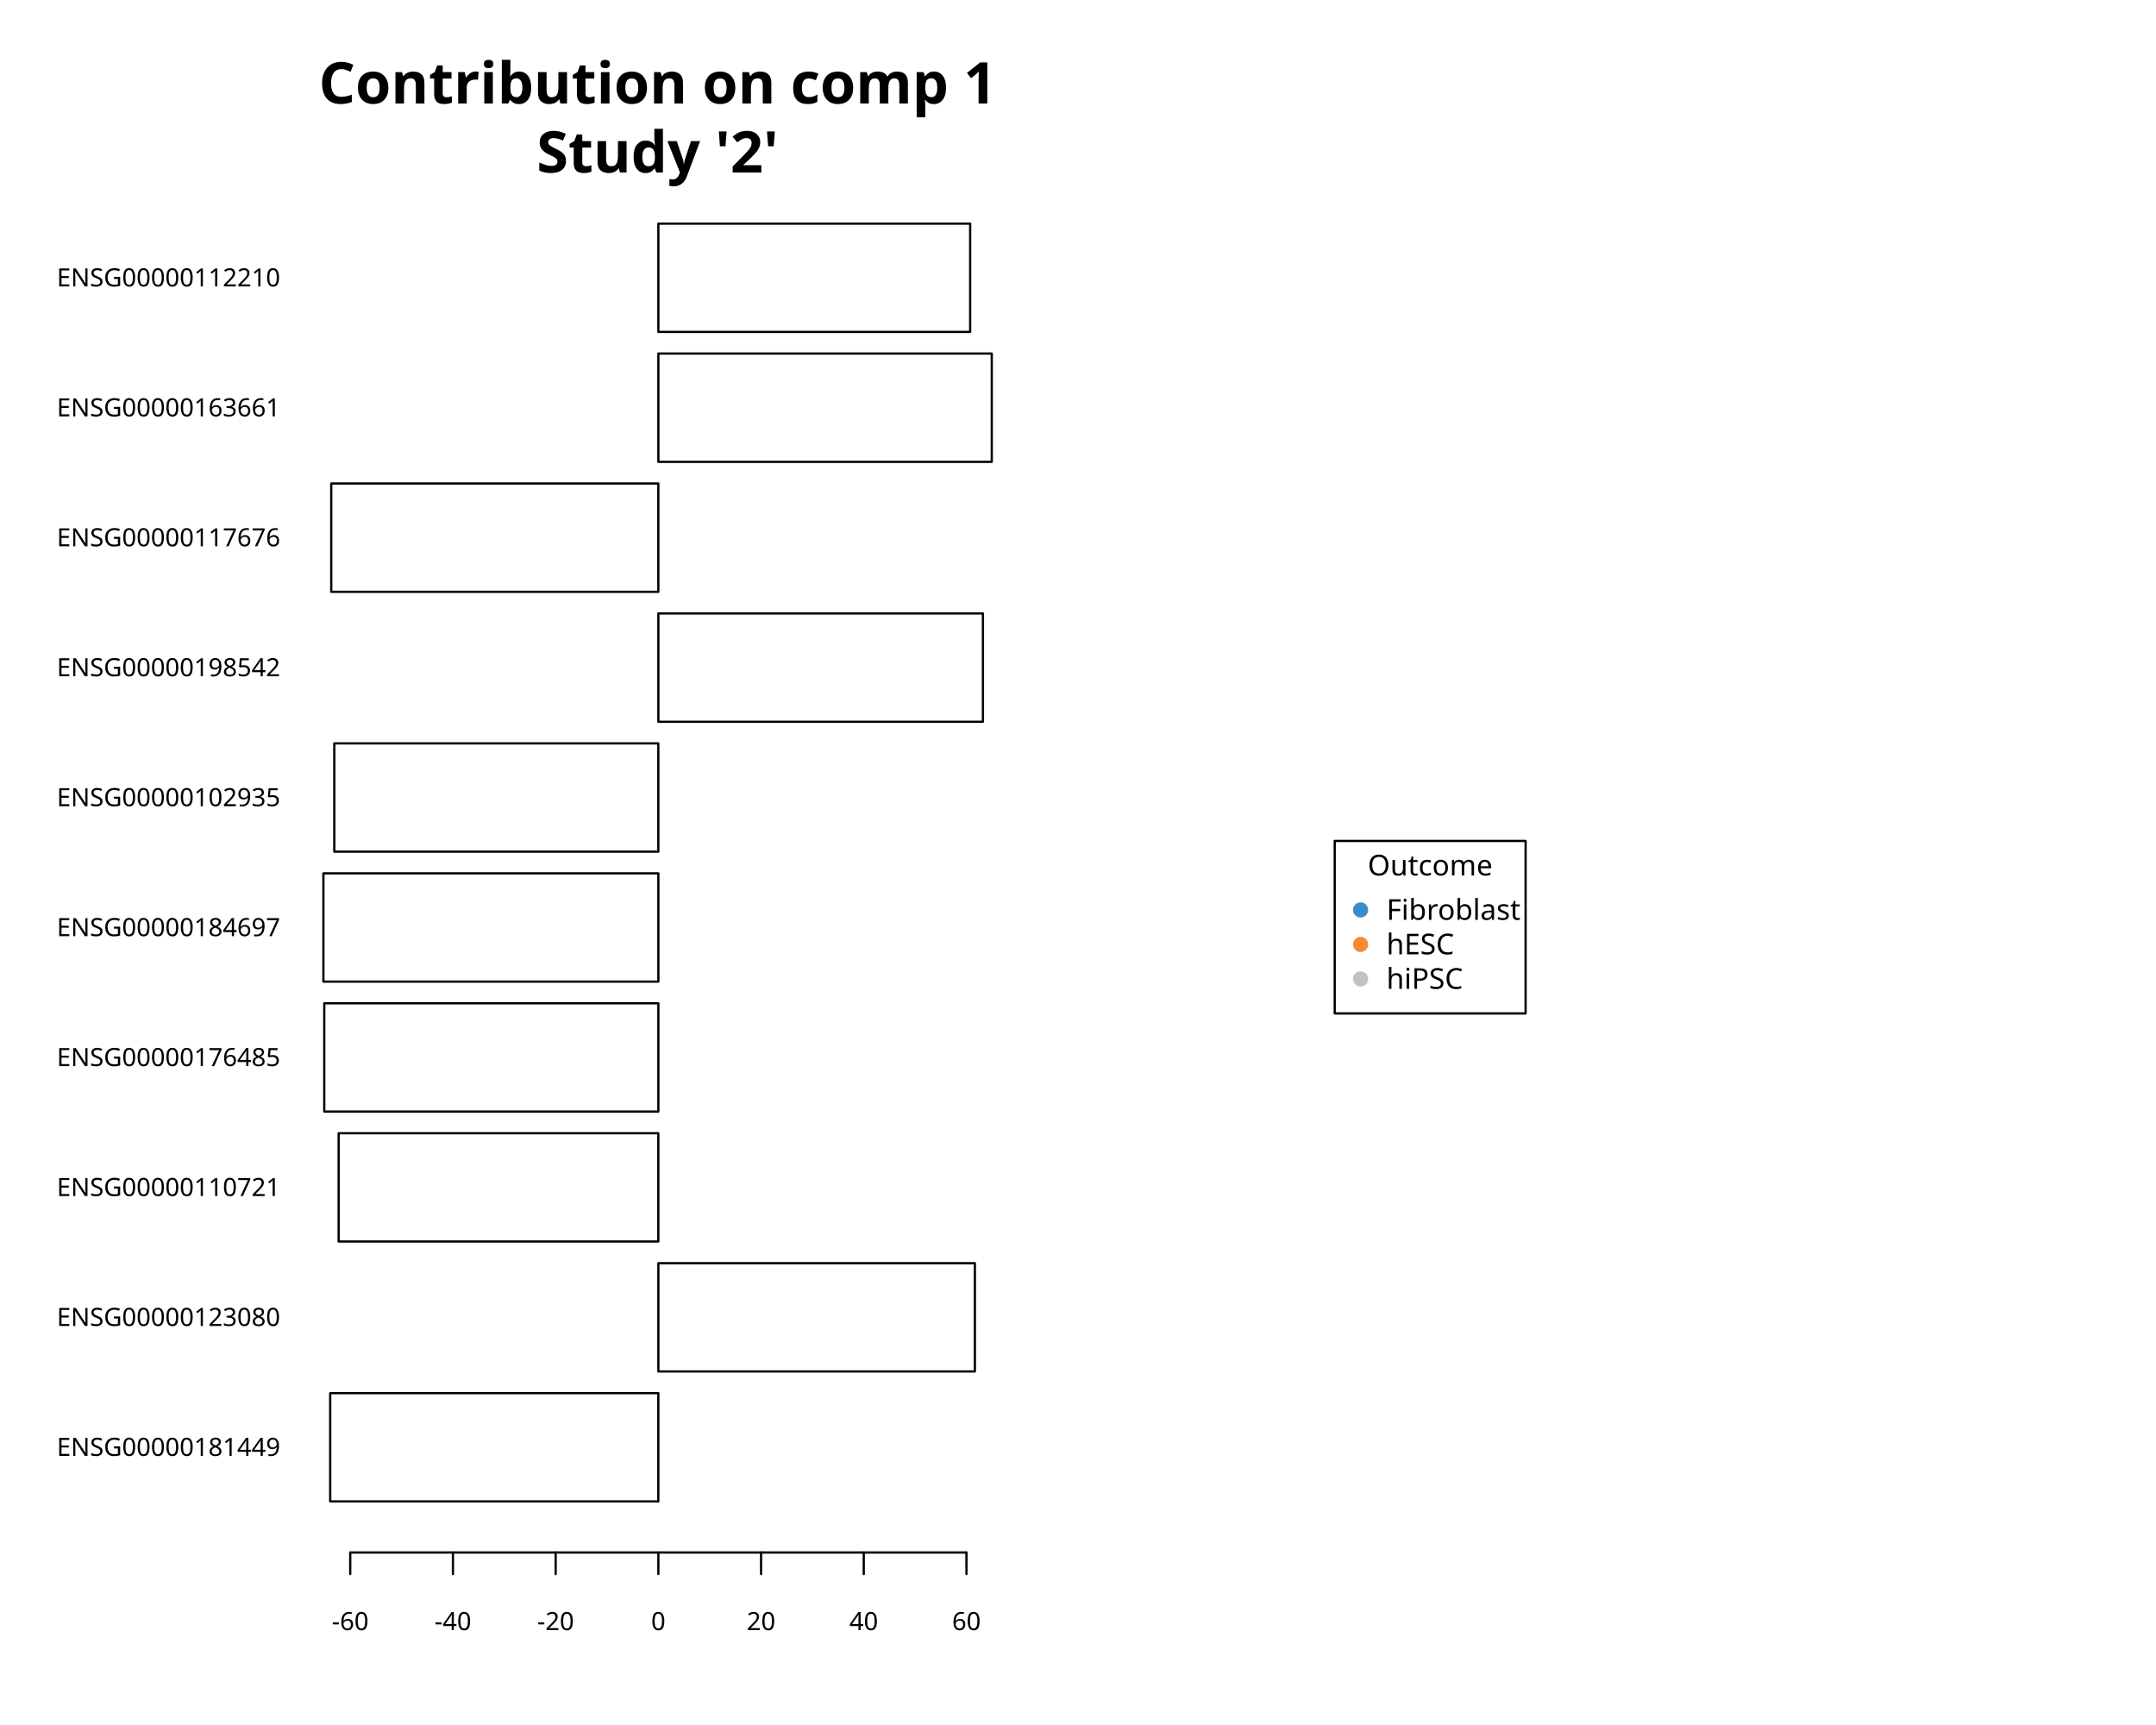
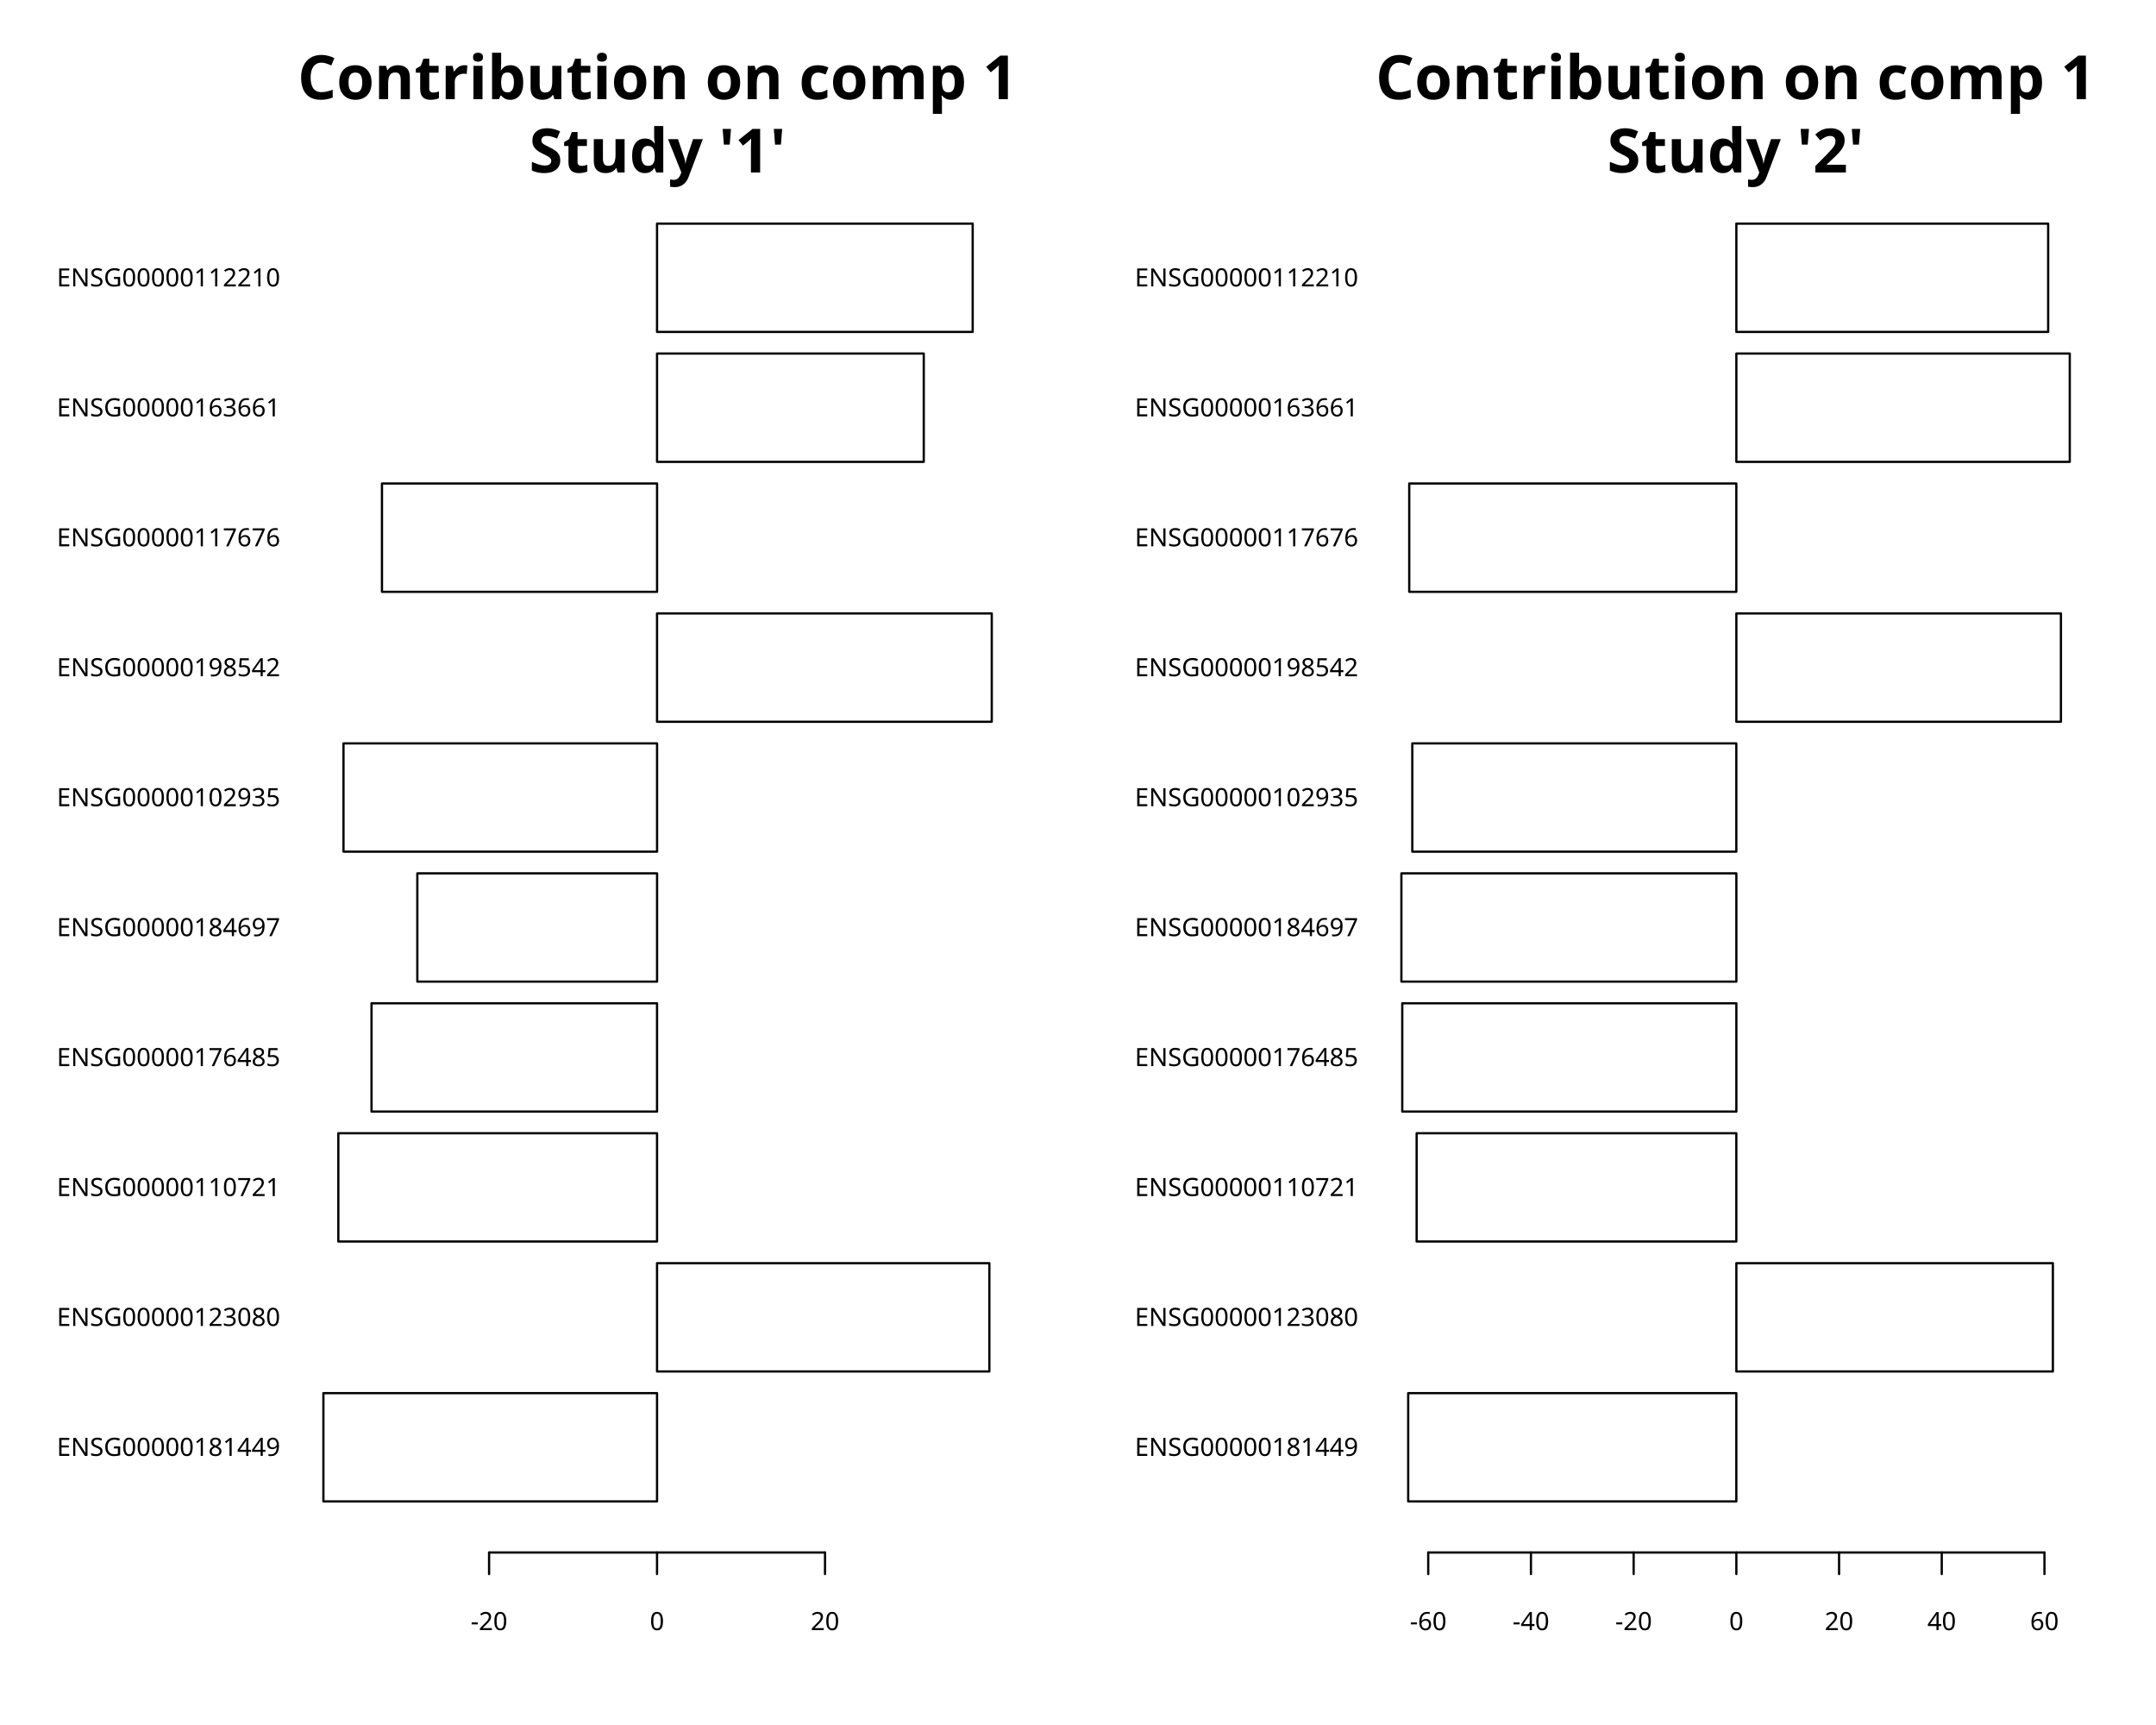
<svg xmlns="http://www.w3.org/2000/svg" class="svglite" data-engine-version="2.0" width="720.00pt" height="576.00pt" viewBox="0 0 720.00 576.00">
  <defs>
    <style type="text/css">
    .svglite line, .svglite polyline, .svglite polygon, .svglite path, .svglite rect, .svglite circle {
      fill: none;
      stroke: #000000;
      stroke-linecap: round;
      stroke-linejoin: round;
      stroke-miterlimit: 10.00;
    }
  </style>
  </defs>
  <rect width="100%" height="100%" style="stroke: none; fill: #FFFFFF;" />
  <defs>
    <clipPath id="cpMC4wMHw3MjAuMDB8MC4wMHw1NzYuMDA=">
      <rect x="0.00" y="0.00" width="720.00" height="576.00" />
    </clipPath>
  </defs>
  <g clip-path="url(#cpMC4wMHw3MjAuMDB8MC4wMHw1NzYuMDA=)">
</g>
  <defs>
    <clipPath id="cpMC4wMHwzNjAuMDB8MC4wMHw1NzYuMDA=">
      <rect x="0.00" y="0.00" width="360.00" height="576.00" />
    </clipPath>
  </defs>
  <g clip-path="url(#cpMC4wMHwzNjAuMDB8MC4wMHw1NzYuMDA=)">
-     <rect x="110.27" y="465.18" width="109.58" height="36.16" style="stroke-width: 0.75; fill: #FFFFFF;" />
-     <rect x="219.86" y="421.79" width="105.70" height="36.16" style="stroke-width: 0.75; fill: #FFFFFF;" />
-     <rect x="113.09" y="378.40" width="106.76" height="36.16" style="stroke-width: 0.75; fill: #FFFFFF;" />
-     <rect x="108.29" y="335.01" width="111.57" height="36.16" style="stroke-width: 0.75; fill: #FFFFFF;" />
-     <rect x="108.00" y="291.62" width="111.86" height="36.16" style="stroke-width: 0.75; fill: #FFFFFF;" />
-     <rect x="111.64" y="248.23" width="108.21" height="36.16" style="stroke-width: 0.75; fill: #FFFFFF;" />
-     <rect x="219.86" y="204.84" width="108.39" height="36.16" style="stroke-width: 0.75; fill: #FFFFFF;" />
-     <rect x="110.62" y="161.45" width="109.23" height="36.16" style="stroke-width: 0.75; fill: #FFFFFF;" />
-     <rect x="219.86" y="118.06" width="111.34" height="36.16" style="stroke-width: 0.75; fill: #FFFFFF;" />
-     <rect x="219.86" y="74.67" width="104.13" height="36.16" style="stroke-width: 0.75; fill: #FFFFFF;" />
+     <rect x="108.00" y="465.18" width="111.42" height="36.16" style="stroke-width: 0.75; fill: #FFFFFF;" />
+     <rect x="219.42" y="421.79" width="110.98" height="36.16" style="stroke-width: 0.75; fill: #FFFFFF;" />
+     <rect x="112.99" y="378.40" width="106.43" height="36.16" style="stroke-width: 0.75; fill: #FFFFFF;" />
+     <rect x="124.07" y="335.01" width="95.35" height="36.16" style="stroke-width: 0.75; fill: #FFFFFF;" />
+     <rect x="139.37" y="291.62" width="80.06" height="36.16" style="stroke-width: 0.75; fill: #FFFFFF;" />
+     <rect x="114.71" y="248.23" width="104.72" height="36.16" style="stroke-width: 0.75; fill: #FFFFFF;" />
+     <rect x="219.42" y="204.84" width="111.78" height="36.16" style="stroke-width: 0.75; fill: #FFFFFF;" />
+     <rect x="127.56" y="161.45" width="91.87" height="36.16" style="stroke-width: 0.75; fill: #FFFFFF;" />
+     <rect x="219.42" y="118.06" width="89.07" height="36.16" style="stroke-width: 0.75; fill: #FFFFFF;" />
+     <rect x="219.42" y="74.67" width="105.41" height="36.16" style="stroke-width: 0.75; fill: #FFFFFF;" />
  </g>
  <g clip-path="url(#cpMC4wMHw3MjAuMDB8MC4wMHw1NzYuMDA=)">
    <text x="93.60" y="486.14" text-anchor="end" style="font-size: 8.40px; font-family: sans;" textLength="75.21px" lengthAdjust="spacingAndGlyphs">ENSG00000181449</text>
    <text x="93.60" y="442.75" text-anchor="end" style="font-size: 8.40px; font-family: sans;" textLength="75.21px" lengthAdjust="spacingAndGlyphs">ENSG00000123080</text>
    <text x="93.60" y="399.37" text-anchor="end" style="font-size: 8.40px; font-family: sans;" textLength="75.21px" lengthAdjust="spacingAndGlyphs">ENSG00000110721</text>
    <text x="93.60" y="355.98" text-anchor="end" style="font-size: 8.40px; font-family: sans;" textLength="75.21px" lengthAdjust="spacingAndGlyphs">ENSG00000176485</text>
    <text x="93.60" y="312.59" text-anchor="end" style="font-size: 8.40px; font-family: sans;" textLength="75.21px" lengthAdjust="spacingAndGlyphs">ENSG00000184697</text>
    <text x="93.60" y="269.20" text-anchor="end" style="font-size: 8.40px; font-family: sans;" textLength="75.21px" lengthAdjust="spacingAndGlyphs">ENSG00000102935</text>
    <text x="93.60" y="225.81" text-anchor="end" style="font-size: 8.40px; font-family: sans;" textLength="75.21px" lengthAdjust="spacingAndGlyphs">ENSG00000198542</text>
    <text x="93.60" y="182.42" text-anchor="end" style="font-size: 8.40px; font-family: sans;" textLength="75.21px" lengthAdjust="spacingAndGlyphs">ENSG00000117676</text>
    <text x="93.60" y="139.03" text-anchor="end" style="font-size: 8.40px; font-family: sans;" textLength="75.21px" lengthAdjust="spacingAndGlyphs">ENSG00000163661</text>
    <text x="93.60" y="95.64" text-anchor="end" style="font-size: 8.40px; font-family: sans;" textLength="75.21px" lengthAdjust="spacingAndGlyphs">ENSG00000112210</text>
-     <line x1="116.96" y1="518.40" x2="322.75" y2="518.40" style="stroke-width: 0.75;" />
-     <line x1="116.96" y1="518.40" x2="116.96" y2="525.60" style="stroke-width: 0.75;" />
-     <line x1="151.26" y1="518.40" x2="151.26" y2="525.60" style="stroke-width: 0.75;" />
-     <line x1="185.56" y1="518.40" x2="185.56" y2="525.60" style="stroke-width: 0.75;" />
-     <line x1="219.86" y1="518.40" x2="219.86" y2="525.60" style="stroke-width: 0.75;" />
-     <line x1="254.16" y1="518.40" x2="254.16" y2="525.60" style="stroke-width: 0.75;" />
-     <line x1="288.45" y1="518.40" x2="288.45" y2="525.60" style="stroke-width: 0.75;" />
-     <line x1="322.75" y1="518.40" x2="322.75" y2="525.60" style="stroke-width: 0.75;" />
-     <text x="116.96" y="544.32" text-anchor="middle" style="font-size: 8.40px; font-family: sans;" textLength="12.14px" lengthAdjust="spacingAndGlyphs">-60</text>
-     <text x="151.26" y="544.32" text-anchor="middle" style="font-size: 8.40px; font-family: sans;" textLength="12.14px" lengthAdjust="spacingAndGlyphs">-40</text>
-     <text x="185.56" y="544.32" text-anchor="middle" style="font-size: 8.40px; font-family: sans;" textLength="12.14px" lengthAdjust="spacingAndGlyphs">-20</text>
-     <text x="219.86" y="544.32" text-anchor="middle" style="font-size: 8.40px; font-family: sans;" textLength="4.67px" lengthAdjust="spacingAndGlyphs">0</text>
-     <text x="254.16" y="544.32" text-anchor="middle" style="font-size: 8.40px; font-family: sans;" textLength="9.34px" lengthAdjust="spacingAndGlyphs">20</text>
-     <text x="288.45" y="544.32" text-anchor="middle" style="font-size: 8.40px; font-family: sans;" textLength="9.34px" lengthAdjust="spacingAndGlyphs">40</text>
-     <text x="322.75" y="544.32" text-anchor="middle" style="font-size: 8.40px; font-family: sans;" textLength="9.34px" lengthAdjust="spacingAndGlyphs">60</text>
+     <line x1="163.33" y1="518.40" x2="275.52" y2="518.40" style="stroke-width: 0.75;" />
+     <line x1="163.33" y1="518.40" x2="163.33" y2="525.60" style="stroke-width: 0.75;" />
+     <line x1="219.42" y1="518.40" x2="219.42" y2="525.60" style="stroke-width: 0.75;" />
+     <line x1="275.52" y1="518.40" x2="275.52" y2="525.60" style="stroke-width: 0.75;" />
+     <text x="163.33" y="544.32" text-anchor="middle" style="font-size: 8.40px; font-family: sans;" textLength="12.14px" lengthAdjust="spacingAndGlyphs">-20</text>
+     <text x="219.42" y="544.32" text-anchor="middle" style="font-size: 8.40px; font-family: sans;" textLength="4.67px" lengthAdjust="spacingAndGlyphs">0</text>
+     <text x="275.52" y="544.32" text-anchor="middle" style="font-size: 8.40px; font-family: sans;" textLength="9.34px" lengthAdjust="spacingAndGlyphs">20</text>
  </g>
  <g clip-path="url(#cpMC4wMHwzNjAuMDB8MC4wMHw1NzYuMDA=)">
-     <text x="219.60" y="34.56" text-anchor="middle" style="font-size: 19.20px; font-weight: bold; font-family: sans;" textLength="198.54px" lengthAdjust="spacingAndGlyphs">Contribution on comp 1</text>
-     <text x="219.60" y="57.60" text-anchor="middle" style="font-size: 19.20px; font-weight: bold; font-family: sans;" textLength="72.45px" lengthAdjust="spacingAndGlyphs">Study '2'</text>
+     <text x="219.60" y="33.12" text-anchor="middle" style="font-size: 20.40px; font-weight: bold; font-family: sans;" textLength="210.94px" lengthAdjust="spacingAndGlyphs">Contribution on comp 1</text>
+     <text x="219.60" y="57.60" text-anchor="middle" style="font-size: 20.40px; font-weight: bold; font-family: sans;" textLength="76.98px" lengthAdjust="spacingAndGlyphs">Study '1'</text>
  </g>
  <defs>
-     <clipPath id="cpMzYxLjQ0fDY3NS4zNnw1OS4wNHw1MDIuNTY=">
-       <rect x="361.44" y="59.04" width="313.92" height="443.52" />
+     <clipPath id="cpMzYwLjAwfDcyMC4wMHwwLjAwfDU3Ni4wMA==">
+       <rect x="360.00" y="0.00" width="360.00" height="576.00" />
    </clipPath>
  </defs>
-   <g clip-path="url(#cpMzYxLjQ0fDY3NS4zNnw1OS4wNHw1MDIuNTY=)">
-     <rect x="445.73" y="280.80" width="63.75" height="57.60" style="stroke-width: 0.75; fill: #FFFFFF;" />
-     <circle cx="454.37" cy="303.84" r="2.16" style="stroke-width: 0.75; stroke: #388ECC; fill: #388ECC;" />
-     <circle cx="454.37" cy="315.36" r="2.16" style="stroke-width: 0.75; stroke: #F68B33; fill: #F68B33;" />
-     <circle cx="454.37" cy="326.88" r="2.16" style="stroke-width: 0.75; stroke: #C2C2C2; fill: #C2C2C2;" />
-     <text x="477.61" y="292.32" text-anchor="middle" style="font-size: 9.60px; font-family: sans;" textLength="38.96px" lengthAdjust="spacingAndGlyphs">Outcome</text>
-     <text x="463.01" y="307.14" style="font-size: 9.60px; font-family: sans;" textLength="42.15px" lengthAdjust="spacingAndGlyphs">Fibroblast</text>
-     <text x="463.01" y="318.66" style="font-size: 9.60px; font-family: sans;" textLength="25.08px" lengthAdjust="spacingAndGlyphs">hESC</text>
-     <text x="463.01" y="330.18" style="font-size: 9.60px; font-family: sans;" textLength="27.22px" lengthAdjust="spacingAndGlyphs">hiPSC</text>
+   <g clip-path="url(#cpMzYwLjAwfDcyMC4wMHwwLjAwfDU3Ni4wMA==)">
+     <rect x="470.27" y="465.18" width="109.58" height="36.16" style="stroke-width: 0.75; fill: #FFFFFF;" />
+     <rect x="579.86" y="421.79" width="105.70" height="36.16" style="stroke-width: 0.75; fill: #FFFFFF;" />
+     <rect x="473.09" y="378.40" width="106.76" height="36.16" style="stroke-width: 0.75; fill: #FFFFFF;" />
+     <rect x="468.29" y="335.01" width="111.57" height="36.16" style="stroke-width: 0.75; fill: #FFFFFF;" />
+     <rect x="468.00" y="291.62" width="111.86" height="36.16" style="stroke-width: 0.75; fill: #FFFFFF;" />
+     <rect x="471.64" y="248.23" width="108.21" height="36.16" style="stroke-width: 0.75; fill: #FFFFFF;" />
+     <rect x="579.86" y="204.84" width="108.39" height="36.16" style="stroke-width: 0.75; fill: #FFFFFF;" />
+     <rect x="470.62" y="161.45" width="109.23" height="36.16" style="stroke-width: 0.75; fill: #FFFFFF;" />
+     <rect x="579.86" y="118.06" width="111.34" height="36.16" style="stroke-width: 0.75; fill: #FFFFFF;" />
+     <rect x="579.86" y="74.67" width="104.13" height="36.16" style="stroke-width: 0.75; fill: #FFFFFF;" />
+   </g>
+   <g clip-path="url(#cpMC4wMHw3MjAuMDB8MC4wMHw1NzYuMDA=)">
+     <text x="453.60" y="486.14" text-anchor="end" style="font-size: 8.40px; font-family: sans;" textLength="75.21px" lengthAdjust="spacingAndGlyphs">ENSG00000181449</text>
+     <text x="453.60" y="442.75" text-anchor="end" style="font-size: 8.40px; font-family: sans;" textLength="75.21px" lengthAdjust="spacingAndGlyphs">ENSG00000123080</text>
+     <text x="453.60" y="399.37" text-anchor="end" style="font-size: 8.40px; font-family: sans;" textLength="75.21px" lengthAdjust="spacingAndGlyphs">ENSG00000110721</text>
+     <text x="453.60" y="355.98" text-anchor="end" style="font-size: 8.40px; font-family: sans;" textLength="75.21px" lengthAdjust="spacingAndGlyphs">ENSG00000176485</text>
+     <text x="453.60" y="312.59" text-anchor="end" style="font-size: 8.40px; font-family: sans;" textLength="75.21px" lengthAdjust="spacingAndGlyphs">ENSG00000184697</text>
+     <text x="453.60" y="269.20" text-anchor="end" style="font-size: 8.40px; font-family: sans;" textLength="75.21px" lengthAdjust="spacingAndGlyphs">ENSG00000102935</text>
+     <text x="453.60" y="225.81" text-anchor="end" style="font-size: 8.40px; font-family: sans;" textLength="75.21px" lengthAdjust="spacingAndGlyphs">ENSG00000198542</text>
+     <text x="453.60" y="182.42" text-anchor="end" style="font-size: 8.40px; font-family: sans;" textLength="75.21px" lengthAdjust="spacingAndGlyphs">ENSG00000117676</text>
+     <text x="453.60" y="139.03" text-anchor="end" style="font-size: 8.40px; font-family: sans;" textLength="75.21px" lengthAdjust="spacingAndGlyphs">ENSG00000163661</text>
+     <text x="453.60" y="95.64" text-anchor="end" style="font-size: 8.40px; font-family: sans;" textLength="75.21px" lengthAdjust="spacingAndGlyphs">ENSG00000112210</text>
+     <line x1="476.96" y1="518.40" x2="682.75" y2="518.40" style="stroke-width: 0.75;" />
+     <line x1="476.96" y1="518.40" x2="476.96" y2="525.60" style="stroke-width: 0.75;" />
+     <line x1="511.26" y1="518.40" x2="511.26" y2="525.60" style="stroke-width: 0.75;" />
+     <line x1="545.56" y1="518.40" x2="545.56" y2="525.60" style="stroke-width: 0.75;" />
+     <line x1="579.86" y1="518.40" x2="579.86" y2="525.60" style="stroke-width: 0.75;" />
+     <line x1="614.16" y1="518.40" x2="614.16" y2="525.60" style="stroke-width: 0.75;" />
+     <line x1="648.45" y1="518.40" x2="648.45" y2="525.60" style="stroke-width: 0.75;" />
+     <line x1="682.75" y1="518.40" x2="682.75" y2="525.60" style="stroke-width: 0.75;" />
+     <text x="476.96" y="544.32" text-anchor="middle" style="font-size: 8.40px; font-family: sans;" textLength="12.14px" lengthAdjust="spacingAndGlyphs">-60</text>
+     <text x="511.26" y="544.32" text-anchor="middle" style="font-size: 8.40px; font-family: sans;" textLength="12.14px" lengthAdjust="spacingAndGlyphs">-40</text>
+     <text x="545.56" y="544.32" text-anchor="middle" style="font-size: 8.40px; font-family: sans;" textLength="12.14px" lengthAdjust="spacingAndGlyphs">-20</text>
+     <text x="579.86" y="544.32" text-anchor="middle" style="font-size: 8.40px; font-family: sans;" textLength="4.67px" lengthAdjust="spacingAndGlyphs">0</text>
+     <text x="614.16" y="544.32" text-anchor="middle" style="font-size: 8.40px; font-family: sans;" textLength="9.34px" lengthAdjust="spacingAndGlyphs">20</text>
+     <text x="648.45" y="544.32" text-anchor="middle" style="font-size: 8.40px; font-family: sans;" textLength="9.34px" lengthAdjust="spacingAndGlyphs">40</text>
+     <text x="682.75" y="544.32" text-anchor="middle" style="font-size: 8.40px; font-family: sans;" textLength="9.34px" lengthAdjust="spacingAndGlyphs">60</text>
+   </g>
+   <g clip-path="url(#cpMzYwLjAwfDcyMC4wMHwwLjAwfDU3Ni4wMA==)">
+     <text x="579.60" y="33.12" text-anchor="middle" style="font-size: 20.40px; font-weight: bold; font-family: sans;" textLength="210.94px" lengthAdjust="spacingAndGlyphs">Contribution on comp 1</text>
+     <text x="579.60" y="57.60" text-anchor="middle" style="font-size: 20.40px; font-weight: bold; font-family: sans;" textLength="76.98px" lengthAdjust="spacingAndGlyphs">Study '2'</text>
  </g>
</svg>
